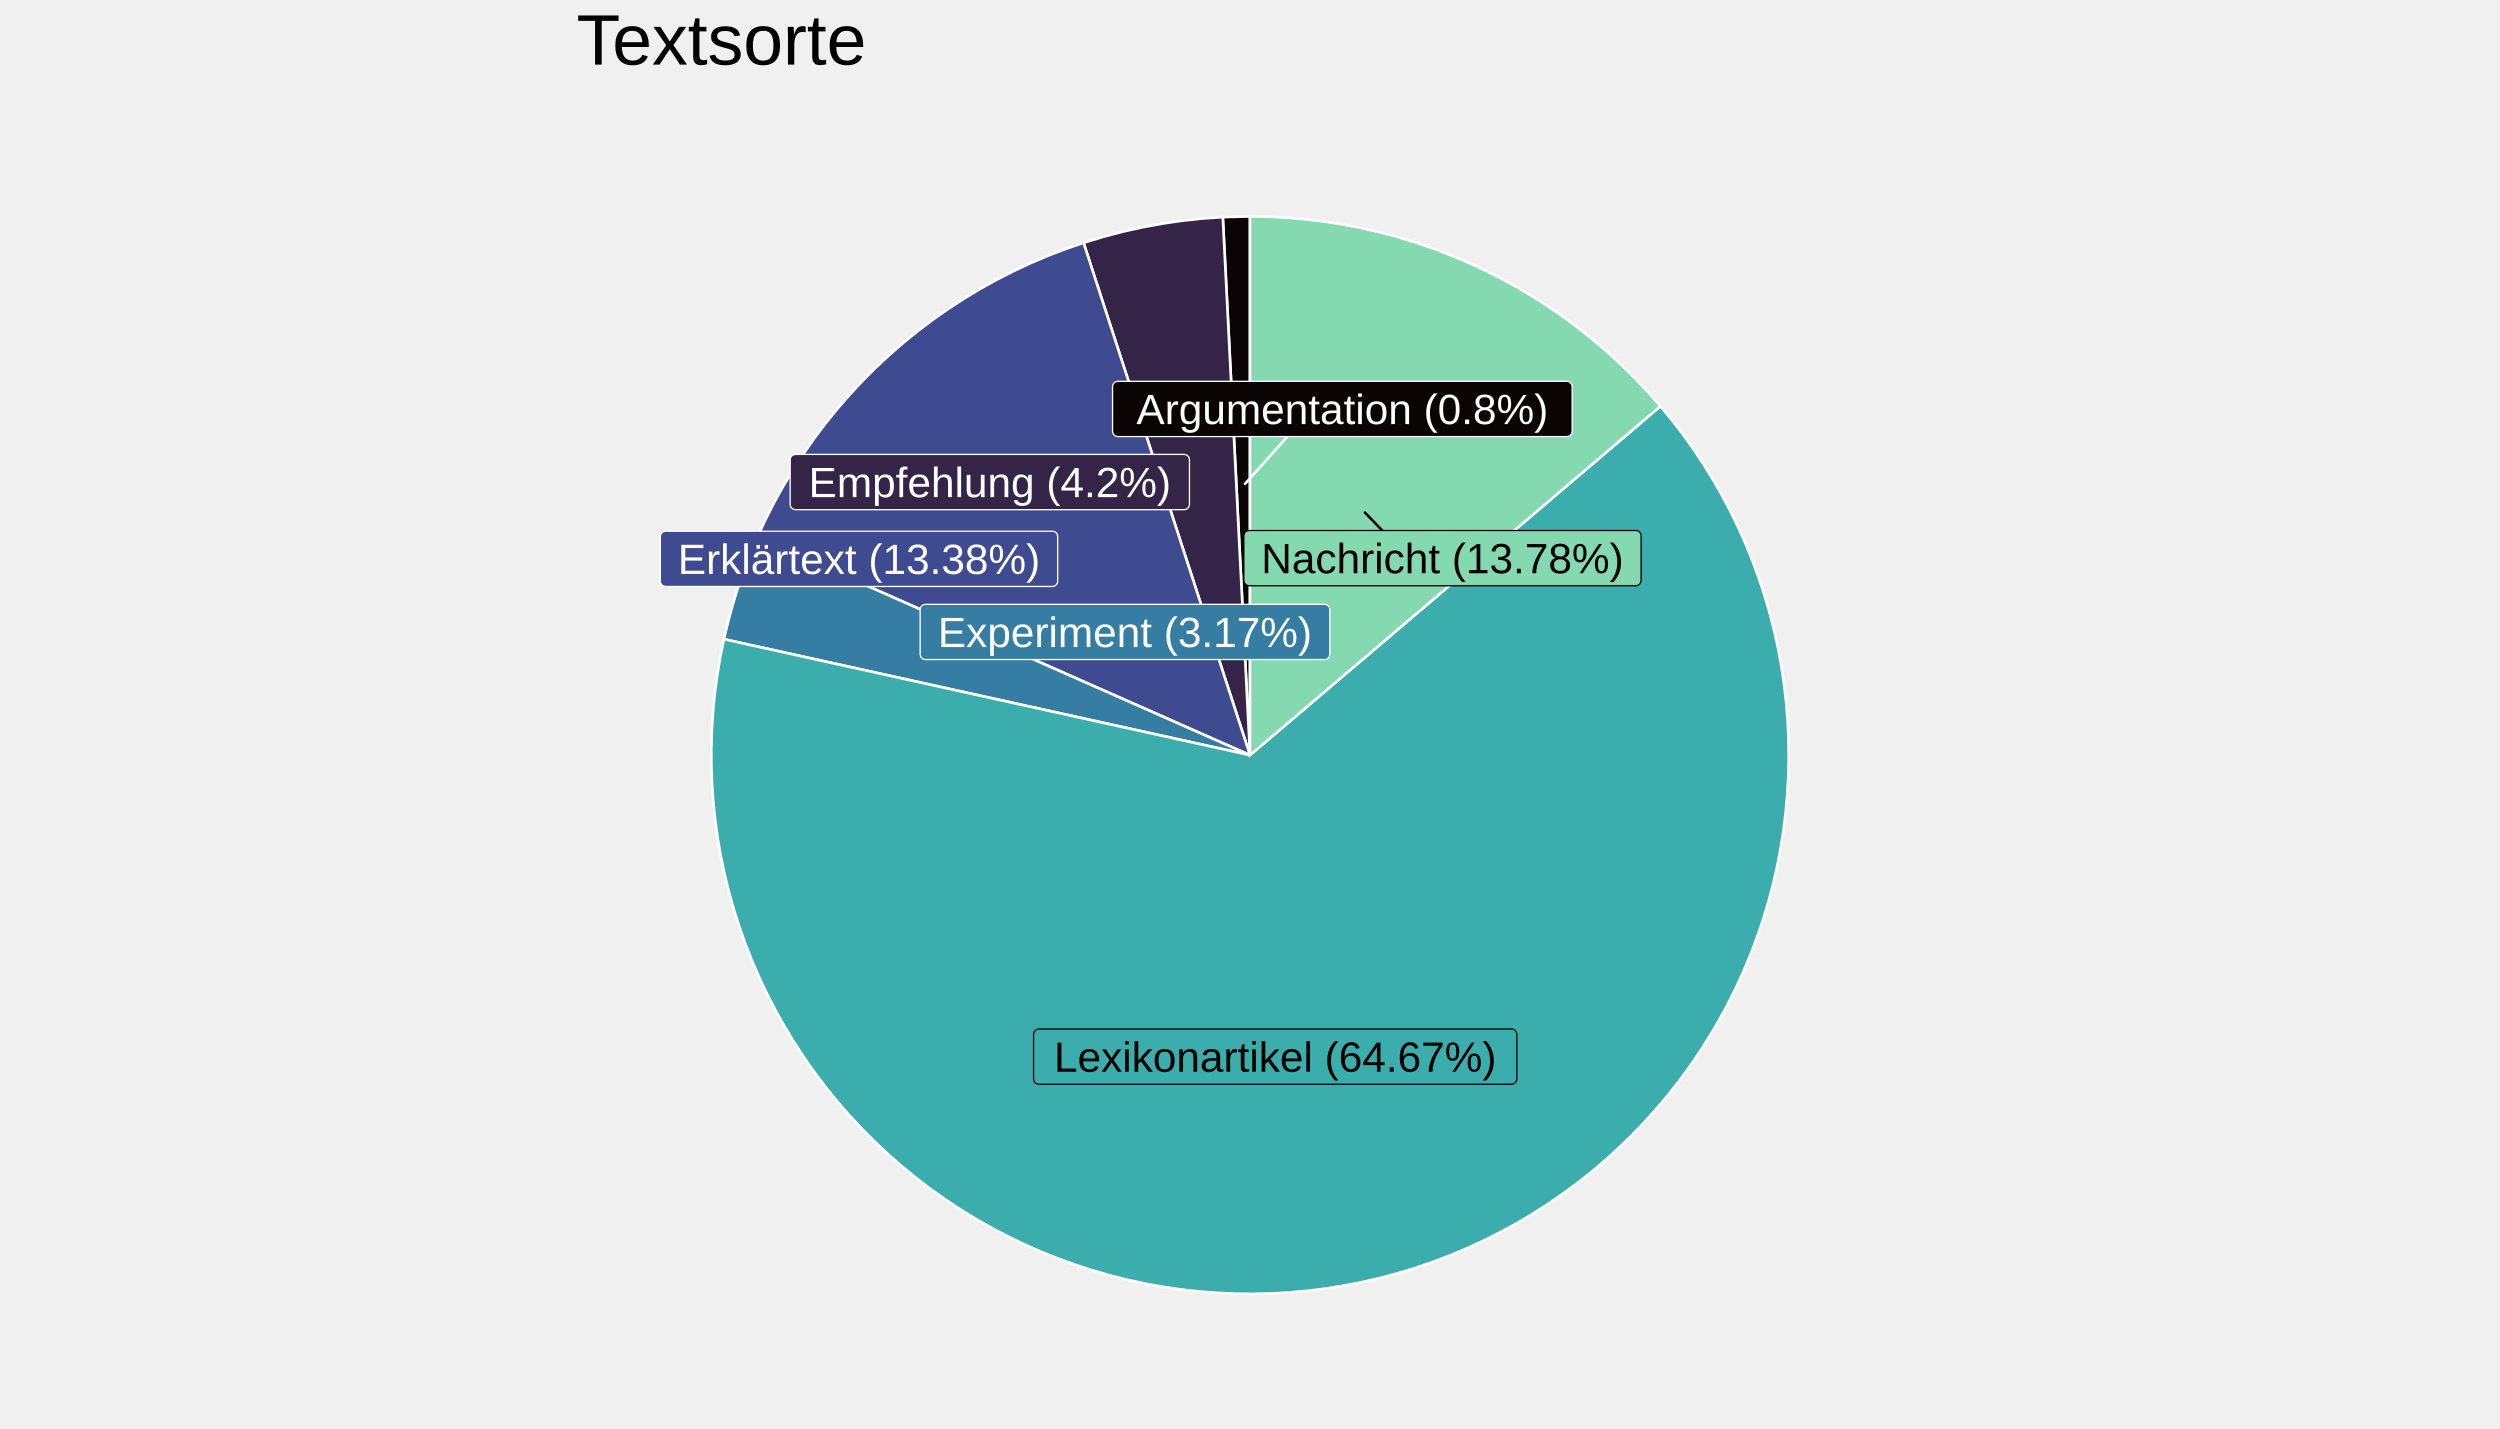
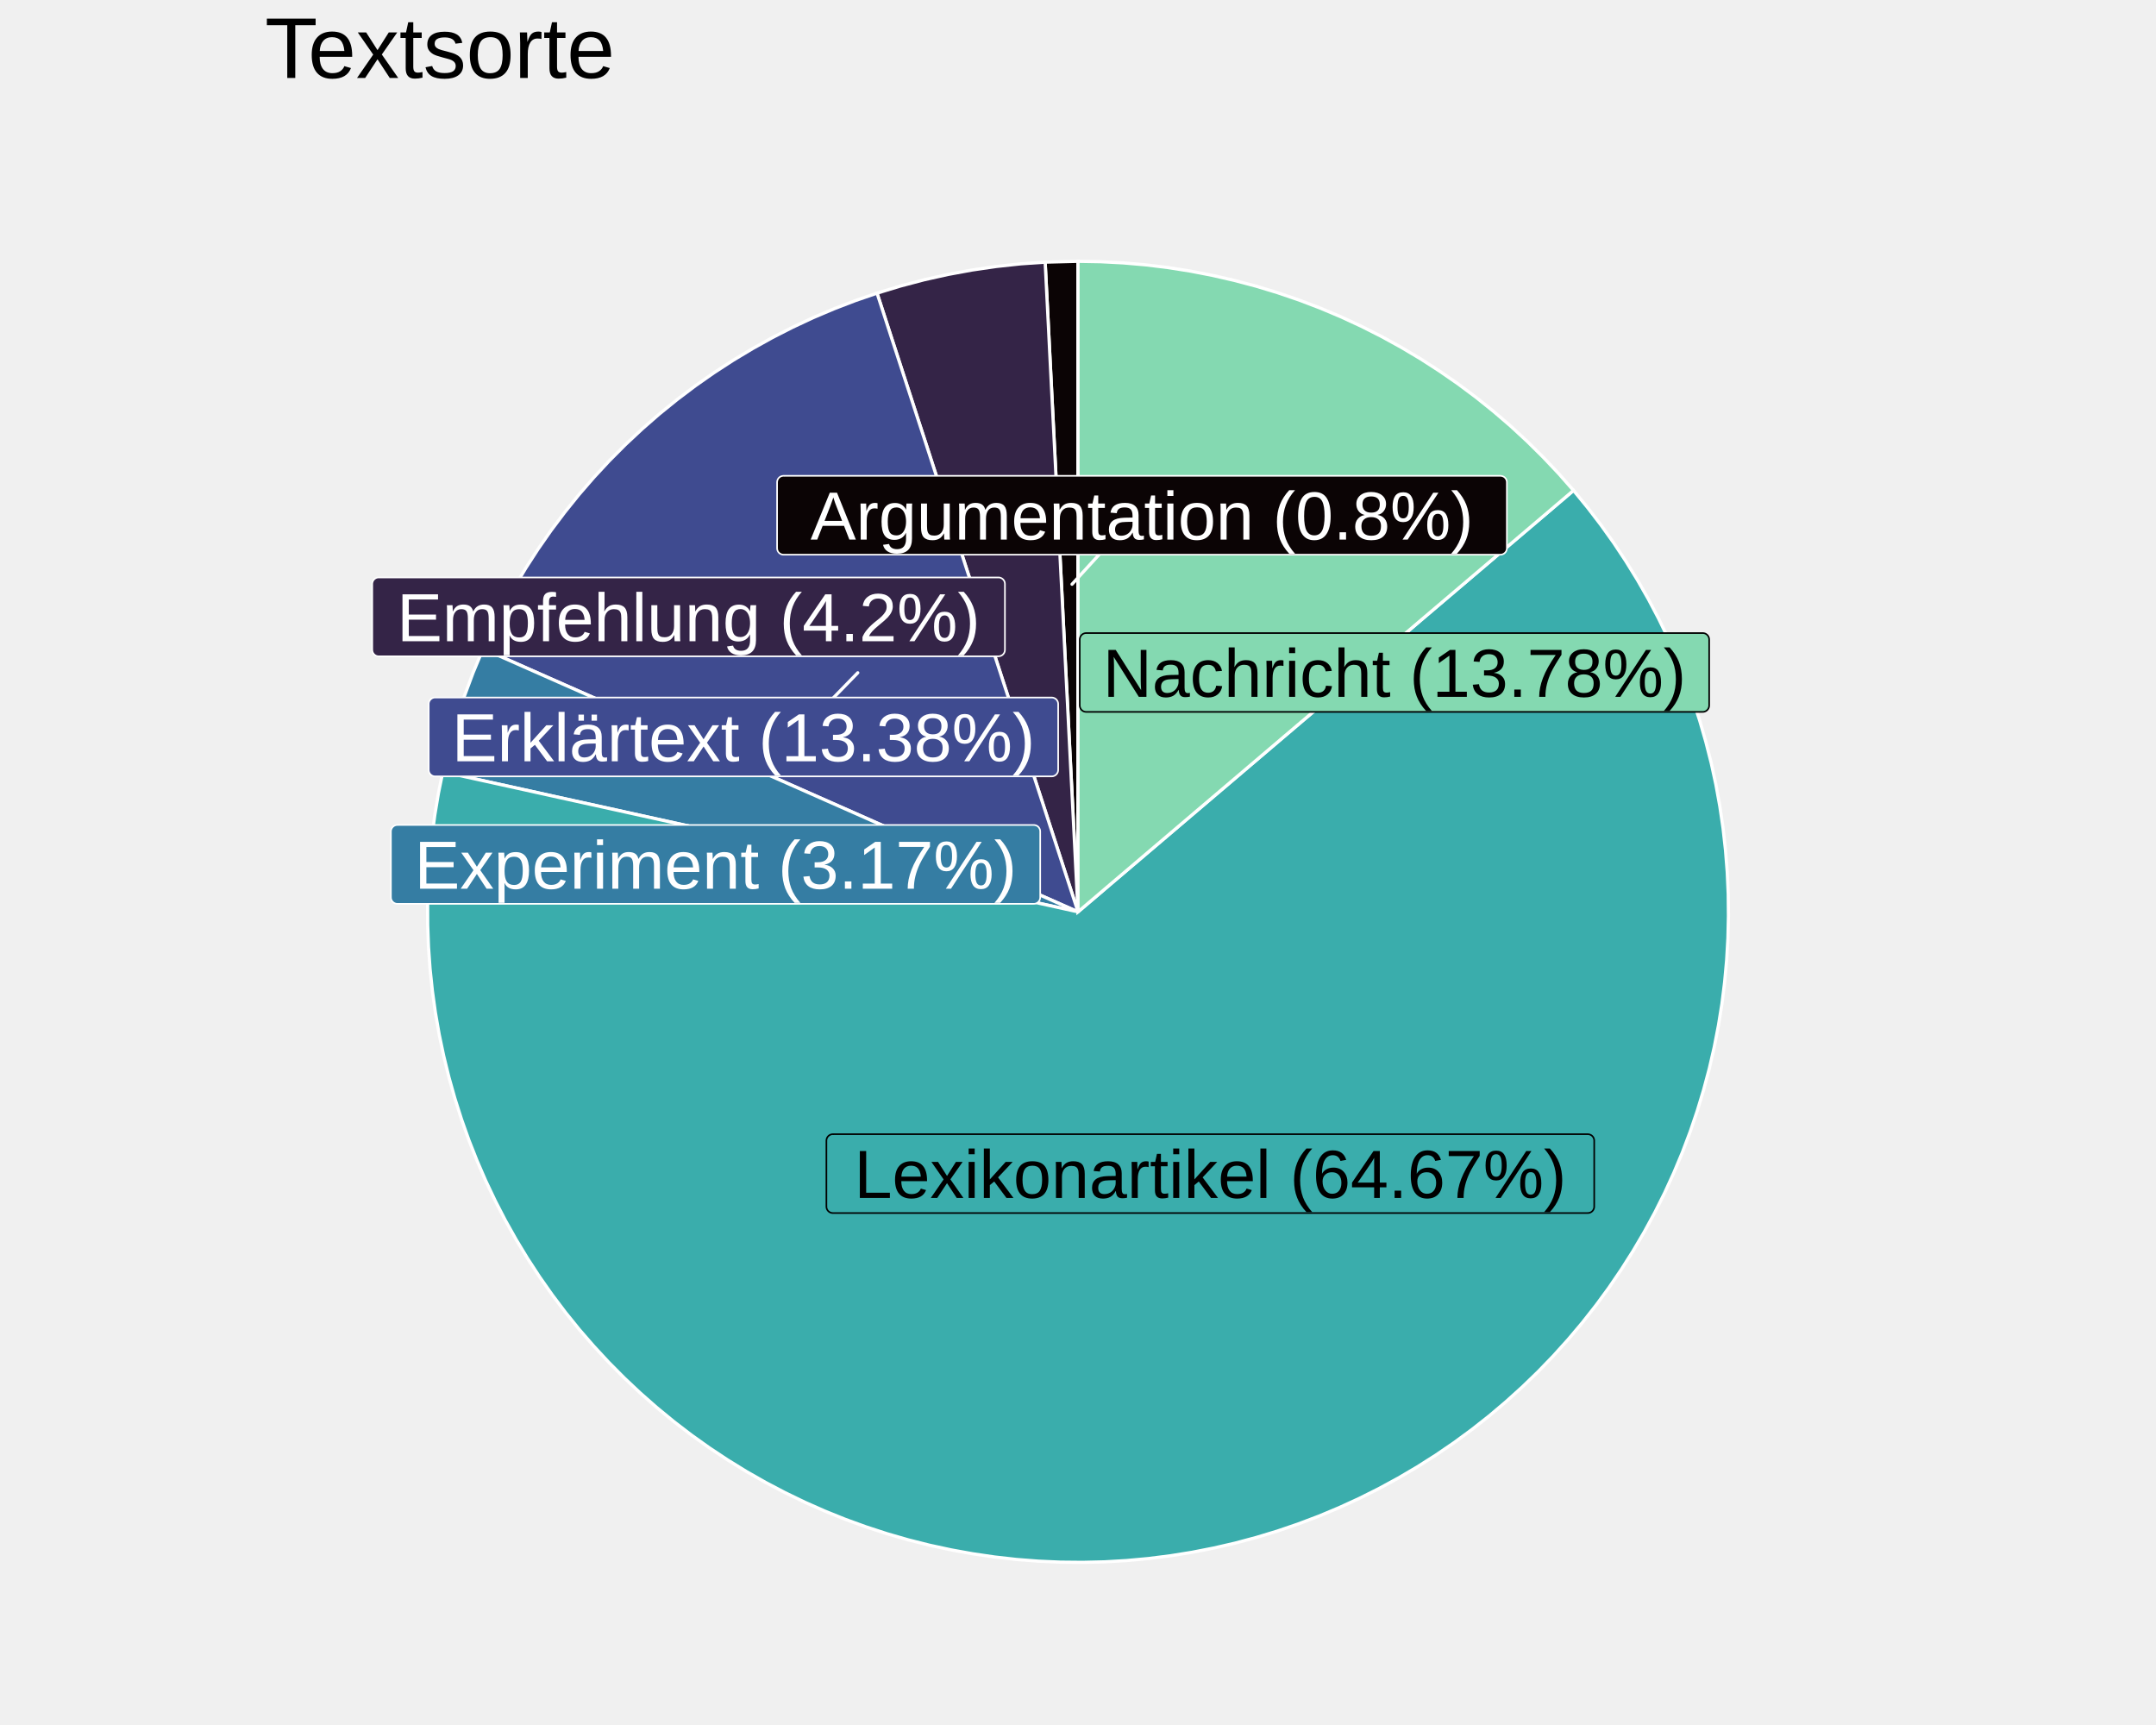
- <svg xmlns="http://www.w3.org/2000/svg" class="svglite" width="1008.00pt" height="576.00pt" viewBox="0 0 1008.00 576.00">
+ <svg xmlns="http://www.w3.org/2000/svg" class="svglite" width="720.00pt" height="576.00pt" viewBox="0 0 720.00 576.00">
  <defs>
    <style type="text/css">
    .svglite line, .svglite polyline, .svglite polygon, .svglite path, .svglite rect, .svglite circle {
      fill: none;
      stroke: #000000;
      stroke-linecap: round;
      stroke-linejoin: round;
      stroke-miterlimit: 10.00;
    }
    .svglite text {
      white-space: pre;
    }
  </style>
  </defs>
  <rect width="100%" height="100%" style="stroke: none; fill: none;" />
  <defs>
-     <clipPath id="cpMC4wMHwxMDA4LjAwfDAuMDB8NTc2LjAw">
-       <rect x="0.00" y="0.00" width="1008.00" height="576.00" />
+     <clipPath id="cpMC4wMHw3MjAuMDB8MC4wMHw1NzYuMDA=">
+       <rect x="0.00" y="0.00" width="720.00" height="576.00" />
    </clipPath>
  </defs>
-   <g clip-path="url(#cpMC4wMHwxMDA4LjAwfDAuMDB8NTc2LjAw)">
+   <g clip-path="url(#cpMC4wMHw3MjAuMDB8MC4wMHw1NzYuMDA=)">
</g>
  <defs>
-     <clipPath id="cpMjMyLjQ4fDc3NS41MnwzMi45NXw1NzYuMDA=">
-       <rect x="232.48" y="32.95" width="543.05" height="543.05" />
+     <clipPath id="cpODguNDh8NjMxLjUyfDMyLjk1fDU3Ni4wMA==">
+       <rect x="88.48" y="32.95" width="543.05" height="543.05" />
    </clipPath>
  </defs>
-   <g clip-path="url(#cpMjMyLjQ4fDc3NS41MnwzMi45NXw1NzYuMDA=)">
-     <polygon points="504.00,304.48 504.00,296.99 504.00,289.50 504.00,282.01 504.00,274.52 504.00,267.03 504.00,259.54 504.00,252.05 504.00,244.56 504.00,237.06 504.00,229.57 504.00,222.08 504.00,214.59 504.00,207.10 504.00,199.61 504.00,192.12 504.00,184.63 504.00,177.14 504.00,169.65 504.00,162.16 504.00,154.67 504.00,147.18 504.00,139.69 504.00,132.20 504.00,124.71 504.00,117.22 504.00,109.73 504.00,102.24 504.00,94.75 504.00,87.26 493.03,87.54 493.41,95.02 493.79,102.50 494.17,109.98 494.54,117.46 494.92,124.94 495.30,132.42 495.68,139.90 496.06,147.38 496.44,154.86 496.81,162.34 497.19,169.82 497.57,177.30 497.95,184.79 498.33,192.27 498.71,199.75 499.08,207.23 499.46,214.71 499.84,222.19 500.22,229.67 500.60,237.15 500.97,244.63 501.35,252.11 501.73,259.59 502.11,267.07 502.49,274.55 502.87,282.04 503.24,289.52 503.62,297.00 504.00,304.48 " style="stroke-width: 1.07; stroke: #FFFFFF; stroke-linecap: butt; stroke-linejoin: miter; fill: #0B0405;" />
-     <polygon points="504.00,304.48 503.62,297.00 503.24,289.52 502.87,282.04 502.49,274.55 502.11,267.07 501.73,259.59 501.35,252.11 500.97,244.63 500.60,237.15 500.22,229.67 499.84,222.19 499.46,214.71 499.08,207.23 498.71,199.75 498.33,192.27 497.95,184.79 497.57,177.30 497.19,169.82 496.81,162.34 496.44,154.86 496.06,147.38 495.68,139.90 495.30,132.42 494.92,124.94 494.54,117.46 494.17,109.98 493.79,102.50 493.41,95.02 493.03,87.54 484.87,88.10 476.74,88.98 468.65,90.16 460.60,91.64 452.62,93.42 444.71,95.51 436.89,97.89 439.20,105.01 441.51,112.14 443.83,119.26 446.14,126.38 448.46,133.51 450.77,140.63 453.09,147.75 455.40,154.88 457.71,162.00 460.03,169.13 462.34,176.25 464.66,183.37 466.97,190.50 469.29,197.62 471.60,204.74 473.91,211.87 476.23,218.99 478.54,226.12 480.86,233.24 483.17,240.36 485.49,247.49 487.80,254.61 490.11,261.73 492.43,268.86 494.74,275.98 497.06,283.11 499.37,290.23 501.69,297.35 504.00,304.48 " style="stroke-width: 1.07; stroke: #FFFFFF; stroke-linecap: butt; stroke-linejoin: miter; fill: #342447;" />
-     <polygon points="504.00,304.48 501.69,297.35 499.37,290.23 497.06,283.11 494.74,275.98 492.43,268.86 490.11,261.73 487.80,254.61 485.49,247.49 483.17,240.36 480.86,233.24 478.54,226.12 476.23,218.99 473.91,211.87 471.60,204.74 469.29,197.62 466.97,190.50 464.66,183.37 462.34,176.25 460.03,169.13 457.71,162.00 455.40,154.88 453.09,147.75 450.77,140.63 448.46,133.51 446.14,126.38 443.83,119.26 441.51,112.14 439.20,105.01 436.89,97.89 429.69,100.36 422.59,103.09 415.59,106.06 408.70,109.28 401.93,112.74 395.28,116.43 388.76,120.35 382.38,124.50 376.16,128.86 370.09,133.45 364.18,138.24 358.45,143.24 352.89,148.43 347.52,153.82 342.34,159.39 337.36,165.14 332.59,171.06 328.02,177.14 323.67,183.38 319.54,189.77 315.64,196.29 311.97,202.95 308.53,209.74 305.33,216.64 312.18,219.67 319.03,222.70 325.89,225.73 332.74,228.76 339.59,231.78 346.44,234.81 353.29,237.84 360.14,240.87 366.99,243.90 373.84,246.93 380.69,249.96 387.54,252.99 394.39,256.02 401.24,259.04 408.09,262.07 414.94,265.10 421.79,268.13 428.64,271.16 435.49,274.19 442.34,277.22 449.20,280.25 456.05,283.28 462.90,286.30 469.75,289.33 476.60,292.36 483.45,295.39 490.30,298.42 497.15,301.45 504.00,304.48 " style="stroke-width: 1.07; stroke: #FFFFFF; stroke-linecap: butt; stroke-linejoin: miter; fill: #3F4B90;" />
-     <polygon points="504.00,304.48 497.15,301.45 490.30,298.42 483.45,295.39 476.60,292.36 469.75,289.33 462.90,286.30 456.05,283.28 449.20,280.25 442.34,277.22 435.49,274.19 428.64,271.16 421.79,268.13 414.94,265.10 408.09,262.07 401.24,259.04 394.39,256.02 387.54,252.99 380.69,249.96 373.84,246.93 366.99,243.90 360.14,240.87 353.29,237.84 346.44,234.81 339.59,231.78 332.74,228.76 325.89,225.73 319.03,222.70 312.18,219.67 305.33,216.64 301.99,224.63 298.97,232.74 296.27,240.97 293.91,249.30 291.88,257.71 299.19,259.33 306.50,260.94 313.82,262.55 321.13,264.16 328.45,265.78 335.76,267.39 343.08,269.00 350.39,270.61 357.71,272.23 365.02,273.84 372.34,275.45 379.65,277.06 386.97,278.68 394.28,280.29 401.60,281.90 408.91,283.51 416.22,285.13 423.54,286.74 430.85,288.35 438.17,289.96 445.48,291.58 452.80,293.19 460.11,294.80 467.43,296.41 474.74,298.03 482.06,299.64 489.37,301.25 496.69,302.86 504.00,304.48 " style="stroke-width: 1.07; stroke: #FFFFFF; stroke-linecap: butt; stroke-linejoin: miter; fill: #357DA3;" />
-     <polygon points="504.00,304.48 496.69,302.86 489.37,301.25 482.06,299.64 474.74,298.03 467.43,296.41 460.11,294.80 452.80,293.19 445.48,291.58 438.17,289.96 430.85,288.35 423.54,286.74 416.22,285.13 408.91,283.51 401.60,281.90 394.28,280.29 386.97,278.68 379.65,277.06 372.34,275.45 365.02,273.84 357.71,272.23 350.39,270.61 343.08,269.00 335.76,267.39 328.45,265.78 321.13,264.16 313.82,262.55 306.50,260.94 299.19,259.33 291.88,257.71 290.41,264.92 289.20,272.17 288.23,279.46 287.50,286.78 287.03,294.12 286.80,301.47 286.83,308.83 287.10,316.18 287.62,323.52 288.39,330.83 289.40,338.11 290.66,345.36 292.17,352.56 293.92,359.70 295.91,366.78 298.14,373.79 300.60,380.72 303.30,387.56 306.23,394.31 309.38,400.95 312.76,407.49 316.36,413.90 320.17,420.19 324.19,426.35 328.42,432.37 332.85,438.24 337.48,443.96 342.30,449.51 347.30,454.90 352.48,460.12 357.84,465.16 363.36,470.02 369.05,474.69 374.88,479.16 380.87,483.43 387.00,487.49 393.26,491.35 399.65,494.99 406.16,498.41 412.79,501.62 419.51,504.59 426.33,507.34 433.25,509.85 440.24,512.13 447.31,514.17 454.44,515.97 461.63,517.52 468.86,518.83 476.14,519.90 483.45,520.72 490.78,521.29 498.13,521.62 505.48,521.69 512.84,521.52 520.18,521.09 527.50,520.42 534.80,519.50 542.06,518.33 549.28,516.92 556.45,515.27 563.55,513.37 570.59,511.24 577.55,508.86 584.43,506.26 591.21,503.42 597.90,500.35 604.48,497.06 610.94,493.55 617.28,489.82 623.49,485.88 629.56,481.73 635.49,477.38 641.27,472.83 646.89,468.08 652.34,463.15 657.63,458.04 662.74,452.75 667.67,447.29 672.41,441.67 676.96,435.89 681.31,429.96 685.45,423.88 689.39,417.67 693.12,411.33 696.63,404.87 699.92,398.29 702.98,391.60 705.82,384.82 708.42,377.94 710.79,370.97 712.92,363.94 714.82,356.83 716.47,349.66 717.87,342.44 719.04,335.18 719.95,327.88 720.62,320.56 721.04,313.22 721.21,305.86 721.14,298.51 720.81,291.16 720.23,283.83 719.41,276.52 718.34,269.24 717.03,262.01 715.47,254.82 713.66,247.69 711.62,240.63 709.34,233.63 706.82,226.72 704.08,219.90 701.10,213.18 697.89,206.55 694.47,200.05 690.82,193.66 686.96,187.40 682.90,181.27 678.62,175.28 674.15,169.45 669.48,163.76 663.77,168.62 658.07,173.47 652.36,178.32 646.65,183.17 640.95,188.03 635.24,192.88 629.54,197.73 623.83,202.58 618.12,207.43 612.42,212.29 606.71,217.14 601.01,221.99 595.30,226.84 589.59,231.69 583.89,236.55 578.18,241.40 572.47,246.25 566.77,251.10 561.06,255.96 555.36,260.81 549.65,265.66 543.94,270.51 538.24,275.36 532.53,280.22 526.82,285.07 521.12,289.92 515.41,294.77 509.71,299.63 504.00,304.48 " style="stroke-width: 1.07; stroke: #FFFFFF; stroke-linecap: butt; stroke-linejoin: miter; fill: #3AADAC;" />
-     <polygon points="504.00,304.48 509.71,299.63 515.41,294.77 521.12,289.92 526.82,285.07 532.53,280.22 538.24,275.36 543.94,270.51 549.65,265.66 555.36,260.81 561.06,255.96 566.77,251.10 572.47,246.25 578.18,241.40 583.89,236.55 589.59,231.69 595.30,226.84 601.01,221.99 606.71,217.14 612.42,212.29 618.12,207.43 623.83,202.58 629.54,197.73 635.24,192.88 640.95,188.03 646.65,183.17 652.36,178.32 658.07,173.47 663.77,168.62 669.48,163.76 664.51,158.12 659.34,152.65 653.99,147.36 648.46,142.25 642.75,137.35 636.88,132.64 630.85,128.14 624.66,123.86 618.33,119.78 611.87,115.94 605.27,112.31 598.56,108.92 591.73,105.76 584.79,102.84 577.76,100.16 570.64,97.73 563.44,95.55 556.16,93.62 548.83,91.94 541.44,90.51 534.01,89.34 526.54,88.43 519.04,87.78 511.52,87.39 504.00,87.26 504.00,94.75 504.00,102.24 504.00,109.73 504.00,117.22 504.00,124.71 504.00,132.20 504.00,139.69 504.00,147.18 504.00,154.67 504.00,162.16 504.00,169.65 504.00,177.14 504.00,184.63 504.00,192.12 504.00,199.61 504.00,207.10 504.00,214.59 504.00,222.08 504.00,229.57 504.00,237.06 504.00,244.56 504.00,252.05 504.00,259.54 504.00,267.03 504.00,274.52 504.00,282.01 504.00,289.50 504.00,296.99 504.00,304.48 " style="stroke-width: 1.07; stroke: #FFFFFF; stroke-linecap: butt; stroke-linejoin: miter; fill: #84D9B1;" />
-     <line x1="519.06" y1="176.02" x2="502.00" y2="195.08" style="stroke-width: 1.07; stroke: #FFFFFF;" />
-     <line x1="557.34" y1="213.90" x2="550.35" y2="206.69" style="stroke-width: 1.07;" />
-     <polygon points="450.74,176.02 631.74,176.02 631.65,176.02 632.00,176.01 632.34,175.94 632.66,175.81 632.96,175.64 633.23,175.42 633.46,175.16 633.65,174.87 633.79,174.55 633.87,174.21 633.90,173.86 633.90,173.86 633.90,155.91 633.90,155.91 633.87,155.57 633.79,155.23 633.65,154.91 633.46,154.61 633.23,154.35 632.96,154.13 632.66,153.96 632.34,153.84 632.00,153.77 631.74,153.75 450.74,153.75 451.00,153.77 450.66,153.75 450.31,153.80 449.98,153.89 449.66,154.04 449.38,154.24 449.13,154.48 448.92,154.76 448.76,155.07 448.65,155.40 448.59,155.74 448.58,155.91 448.58,173.86 448.59,173.69 448.59,174.04 448.65,174.38 448.76,174.71 448.92,175.02 449.13,175.29 449.38,175.53 449.66,175.73 449.98,175.88 450.31,175.98 450.66,176.02 " style="stroke-width: 0.53; stroke: #FFFFFF; fill: #0B0405;" />
-     <text x="541.24" y="170.98" text-anchor="middle" style="font-size: 17.07px;fill: #FFFFFF; font-family: &quot;Arimo&quot;;" textLength="175.23px" lengthAdjust="spacingAndGlyphs">Argumentation (0.8%)</text>
-     <polygon points="320.76,205.49 477.43,205.49 477.35,205.49 477.69,205.48 478.03,205.41 478.36,205.29 478.66,205.11 478.93,204.89 479.16,204.63 479.35,204.34 479.48,204.02 479.56,203.68 479.59,203.33 479.59,203.33 479.59,185.38 479.59,185.38 479.56,185.04 479.48,184.70 479.35,184.38 479.16,184.09 478.93,183.83 478.66,183.61 478.36,183.43 478.03,183.31 477.69,183.24 477.43,183.22 320.76,183.22 321.02,183.24 320.67,183.23 320.33,183.27 319.99,183.36 319.68,183.51 319.39,183.71 319.14,183.95 318.94,184.23 318.77,184.54 318.66,184.87 318.61,185.21 318.60,185.38 318.60,203.33 318.61,203.16 318.61,203.51 318.66,203.85 318.77,204.18 318.94,204.49 319.14,204.77 319.39,205.01 319.68,205.20 319.99,205.35 320.33,205.45 320.67,205.49 " style="stroke-width: 0.53; stroke: #FFFFFF; fill: #342447;" />
-     <text x="399.10" y="200.45" text-anchor="middle" style="font-size: 17.07px;fill: #FFFFFF; font-family: &quot;Arimo&quot;;" textLength="150.91px" lengthAdjust="spacingAndGlyphs">Empfehlung (4.2%)</text>
-     <polygon points="268.41,236.46 424.29,236.46 424.21,236.45 424.55,236.44 424.89,236.37 425.22,236.25 425.52,236.07 425.79,235.85 426.02,235.59 426.20,235.30 426.34,234.98 426.42,234.64 426.45,234.30 426.45,234.30 426.45,216.35 426.45,216.35 426.42,216.00 426.34,215.66 426.20,215.34 426.02,215.05 425.79,214.79 425.52,214.57 425.22,214.39 424.89,214.27 424.55,214.20 424.29,214.19 268.41,214.19 268.67,214.20 268.33,214.19 267.98,214.23 267.65,214.33 267.33,214.47 267.05,214.67 266.80,214.91 266.59,215.19 266.43,215.50 266.32,215.83 266.26,216.17 266.25,216.35 266.25,234.30 266.26,234.12 266.26,234.47 266.32,234.81 266.43,235.14 266.59,235.45 266.80,235.73 267.05,235.97 267.33,236.17 267.65,236.31 267.98,236.41 268.33,236.45 " style="stroke-width: 0.53; stroke: #FFFFFF; fill: #3F4B90;" />
-     <text x="346.35" y="231.42" text-anchor="middle" style="font-size: 17.07px;fill: #FFFFFF; font-family: &quot;Arimo&quot;;" textLength="150.12px" lengthAdjust="spacingAndGlyphs">Erklärtext (13.38%)</text>
-     <polygon points="373.16,265.93 534.01,265.93 533.92,265.93 534.27,265.91 534.61,265.84 534.93,265.72 535.23,265.55 535.50,265.33 535.73,265.07 535.92,264.77 536.06,264.45 536.14,264.11 536.17,263.77 536.17,263.77 536.17,245.82 536.17,245.82 536.14,245.47 536.06,245.13 535.92,244.81 535.73,244.52 535.50,244.26 535.23,244.04 534.93,243.87 534.61,243.74 534.27,243.67 534.01,243.66 373.16,243.66 373.42,243.67 373.07,243.66 372.73,243.70 372.39,243.80 372.08,243.95 371.79,244.14 371.54,244.39 371.33,244.66 371.17,244.97 371.06,245.30 371.01,245.64 371.00,245.82 371.00,263.77 371.01,263.59 371.01,263.94 371.06,264.28 371.17,264.61 371.33,264.92 371.54,265.20 371.79,265.44 372.08,265.64 372.39,265.79 372.73,265.88 373.07,265.93 " style="stroke-width: 0.53; stroke: #FFFFFF; fill: #357DA3;" />
-     <text x="453.58" y="260.89" text-anchor="middle" style="font-size: 17.07px;fill: #FFFFFF; font-family: &quot;Arimo&quot;;" textLength="155.09px" lengthAdjust="spacingAndGlyphs">Experiment (3.17%)</text>
-     <polygon points="418.90,437.16 609.43,437.16 609.34,437.16 609.69,437.15 610.03,437.08 610.35,436.96 610.65,436.78 610.92,436.56 611.15,436.30 611.34,436.01 611.47,435.69 611.56,435.35 611.59,435.00 611.59,435.00 611.59,417.05 611.59,417.05 611.56,416.71 611.47,416.37 611.34,416.05 611.15,415.76 610.92,415.50 610.65,415.28 610.35,415.10 610.03,414.98 609.69,414.91 609.43,414.89 418.90,414.89 419.16,414.91 418.81,414.90 418.47,414.94 418.13,415.03 417.82,415.18 417.53,415.38 417.28,415.62 417.07,415.90 416.91,416.21 416.80,416.54 416.75,416.88 416.74,417.05 416.74,435.00 416.75,434.83 416.75,435.18 416.80,435.52 416.91,435.85 417.07,436.16 417.28,436.44 417.53,436.68 417.82,436.87 418.13,437.02 418.47,437.12 418.81,437.16 " style="stroke-width: 0.53; fill: #3AADAC;" />
-     <text x="514.16" y="432.12" text-anchor="middle" style="font-size: 17.07px; font-family: &quot;Arimo&quot;;" textLength="184.77px" lengthAdjust="spacingAndGlyphs">Lexikonartikel (64.67%)</text>
-     <polygon points="503.67,236.17 659.53,236.17 659.45,236.17 659.79,236.15 660.13,236.08 660.46,235.96 660.76,235.78 661.03,235.56 661.26,235.30 661.45,235.01 661.58,234.69 661.67,234.35 661.69,234.01 661.69,234.01 661.69,216.06 661.69,216.06 661.67,215.71 661.58,215.37 661.45,215.05 661.26,214.76 661.03,214.50 660.76,214.28 660.46,214.11 660.13,213.98 659.79,213.91 659.53,213.90 503.67,213.90 503.93,213.91 503.58,213.90 503.24,213.94 502.90,214.04 502.59,214.19 502.30,214.38 502.05,214.63 501.84,214.90 501.68,215.21 501.57,215.54 501.52,215.88 501.51,216.06 501.51,234.01 501.52,233.83 501.52,234.18 501.57,234.52 501.68,234.85 501.84,235.16 502.05,235.44 502.30,235.68 502.59,235.88 502.90,236.03 503.24,236.12 503.58,236.17 " style="stroke-width: 0.53; fill: #84D9B1;" />
-     <text x="581.60" y="231.13" text-anchor="middle" style="font-size: 17.07px; font-family: &quot;Arimo&quot;;" textLength="150.11px" lengthAdjust="spacingAndGlyphs">Nachricht (13.78%)</text>
+   <g clip-path="url(#cpODguNDh8NjMxLjUyfDMyLjk1fDU3Ni4wMA==)">
+     <polygon points="360.00,304.48 360.00,296.99 360.00,289.50 360.00,282.01 360.00,274.52 360.00,267.03 360.00,259.54 360.00,252.05 360.00,244.56 360.00,237.06 360.00,229.57 360.00,222.08 360.00,214.59 360.00,207.10 360.00,199.61 360.00,192.12 360.00,184.63 360.00,177.14 360.00,169.65 360.00,162.16 360.00,154.67 360.00,147.18 360.00,139.69 360.00,132.20 360.00,124.71 360.00,117.22 360.00,109.73 360.00,102.24 360.00,94.75 360.00,87.26 349.03,87.54 349.41,95.02 349.79,102.50 350.17,109.98 350.54,117.46 350.92,124.94 351.30,132.42 351.68,139.90 352.06,147.38 352.44,154.86 352.81,162.34 353.19,169.82 353.57,177.30 353.95,184.79 354.33,192.27 354.71,199.75 355.08,207.23 355.46,214.71 355.84,222.19 356.22,229.67 356.60,237.15 356.97,244.63 357.35,252.11 357.73,259.59 358.11,267.07 358.49,274.55 358.87,282.04 359.24,289.52 359.62,297.00 360.00,304.48 " style="stroke-width: 1.07; stroke: #FFFFFF; stroke-linecap: butt; stroke-linejoin: miter; fill: #0B0405;" />
+     <polygon points="360.00,304.48 359.62,297.00 359.24,289.52 358.87,282.04 358.49,274.55 358.11,267.07 357.73,259.59 357.35,252.11 356.97,244.63 356.60,237.15 356.22,229.67 355.84,222.19 355.46,214.71 355.08,207.23 354.71,199.75 354.33,192.27 353.95,184.79 353.57,177.30 353.19,169.82 352.81,162.34 352.44,154.86 352.06,147.38 351.68,139.90 351.30,132.42 350.92,124.94 350.54,117.46 350.17,109.98 349.79,102.50 349.41,95.02 349.03,87.54 340.87,88.10 332.74,88.98 324.65,90.16 316.60,91.64 308.62,93.42 300.71,95.51 292.89,97.89 295.20,105.01 297.51,112.14 299.83,119.26 302.14,126.38 304.46,133.51 306.77,140.63 309.09,147.75 311.40,154.88 313.71,162.00 316.03,169.13 318.34,176.25 320.66,183.37 322.97,190.50 325.29,197.62 327.60,204.74 329.91,211.87 332.23,218.99 334.54,226.12 336.86,233.24 339.17,240.36 341.49,247.49 343.80,254.61 346.11,261.73 348.43,268.86 350.74,275.98 353.06,283.11 355.37,290.23 357.69,297.35 360.00,304.48 " style="stroke-width: 1.07; stroke: #FFFFFF; stroke-linecap: butt; stroke-linejoin: miter; fill: #342447;" />
+     <polygon points="360.00,304.48 357.69,297.35 355.37,290.23 353.06,283.11 350.74,275.98 348.43,268.86 346.11,261.73 343.80,254.61 341.49,247.49 339.17,240.36 336.86,233.24 334.54,226.12 332.23,218.99 329.91,211.87 327.60,204.74 325.29,197.62 322.97,190.50 320.66,183.37 318.34,176.25 316.03,169.13 313.71,162.00 311.40,154.88 309.09,147.75 306.77,140.63 304.46,133.51 302.14,126.38 299.83,119.26 297.51,112.14 295.20,105.01 292.89,97.89 285.69,100.36 278.59,103.09 271.59,106.06 264.70,109.28 257.93,112.74 251.28,116.43 244.76,120.35 238.38,124.50 232.16,128.86 226.09,133.45 220.18,138.24 214.45,143.24 208.89,148.43 203.52,153.82 198.34,159.39 193.36,165.14 188.59,171.06 184.02,177.14 179.67,183.38 175.54,189.77 171.64,196.29 167.97,202.95 164.53,209.74 161.33,216.64 168.18,219.67 175.03,222.70 181.89,225.73 188.74,228.76 195.59,231.78 202.44,234.81 209.29,237.84 216.14,240.87 222.99,243.90 229.84,246.93 236.69,249.96 243.54,252.99 250.39,256.02 257.24,259.04 264.09,262.07 270.94,265.10 277.79,268.13 284.64,271.16 291.49,274.19 298.34,277.22 305.20,280.25 312.05,283.28 318.90,286.30 325.75,289.33 332.60,292.36 339.45,295.39 346.30,298.42 353.15,301.45 360.00,304.48 " style="stroke-width: 1.07; stroke: #FFFFFF; stroke-linecap: butt; stroke-linejoin: miter; fill: #3F4B90;" />
+     <polygon points="360.00,304.48 353.15,301.45 346.30,298.42 339.45,295.39 332.60,292.36 325.75,289.33 318.90,286.30 312.05,283.28 305.20,280.25 298.34,277.22 291.49,274.19 284.64,271.16 277.79,268.13 270.94,265.10 264.09,262.07 257.24,259.04 250.39,256.02 243.54,252.99 236.69,249.96 229.84,246.93 222.99,243.90 216.14,240.87 209.29,237.84 202.44,234.81 195.59,231.78 188.74,228.76 181.89,225.73 175.03,222.70 168.18,219.67 161.33,216.64 157.99,224.63 154.97,232.74 152.27,240.97 149.91,249.30 147.88,257.71 155.19,259.33 162.50,260.94 169.82,262.55 177.13,264.16 184.45,265.78 191.76,267.39 199.08,269.00 206.39,270.61 213.71,272.23 221.02,273.84 228.34,275.45 235.65,277.06 242.97,278.68 250.28,280.29 257.60,281.90 264.91,283.51 272.22,285.13 279.54,286.74 286.85,288.35 294.17,289.96 301.48,291.58 308.80,293.19 316.11,294.80 323.43,296.41 330.74,298.03 338.06,299.64 345.37,301.25 352.69,302.86 360.00,304.48 " style="stroke-width: 1.07; stroke: #FFFFFF; stroke-linecap: butt; stroke-linejoin: miter; fill: #357DA3;" />
+     <polygon points="360.00,304.48 352.69,302.86 345.37,301.25 338.06,299.64 330.74,298.03 323.43,296.41 316.11,294.80 308.80,293.19 301.48,291.58 294.17,289.96 286.85,288.35 279.54,286.74 272.22,285.13 264.91,283.51 257.60,281.90 250.28,280.29 242.97,278.68 235.65,277.06 228.34,275.45 221.02,273.84 213.71,272.23 206.39,270.61 199.08,269.00 191.76,267.39 184.45,265.78 177.13,264.16 169.82,262.55 162.50,260.94 155.19,259.33 147.88,257.71 146.41,264.92 145.20,272.17 144.23,279.46 143.50,286.78 143.03,294.12 142.80,301.47 142.83,308.83 143.10,316.18 143.62,323.52 144.39,330.83 145.40,338.11 146.66,345.36 148.17,352.56 149.92,359.70 151.91,366.78 154.14,373.79 156.60,380.72 159.30,387.56 162.23,394.31 165.38,400.95 168.76,407.49 172.36,413.90 176.17,420.19 180.19,426.35 184.42,432.37 188.85,438.24 193.48,443.96 198.30,449.51 203.30,454.90 208.48,460.12 213.84,465.16 219.36,470.02 225.05,474.69 230.88,479.16 236.87,483.43 243.00,487.49 249.26,491.35 255.65,494.99 262.16,498.41 268.79,501.62 275.51,504.59 282.33,507.34 289.25,509.85 296.24,512.13 303.31,514.17 310.44,515.97 317.63,517.52 324.86,518.83 332.14,519.90 339.45,520.72 346.78,521.29 354.13,521.62 361.48,521.69 368.84,521.52 376.18,521.09 383.50,520.42 390.80,519.50 398.06,518.33 405.28,516.92 412.45,515.27 419.55,513.37 426.59,511.24 433.55,508.86 440.43,506.26 447.21,503.42 453.90,500.35 460.48,497.06 466.94,493.55 473.28,489.82 479.49,485.88 485.56,481.73 491.49,477.38 497.27,472.83 502.89,468.08 508.34,463.15 513.63,458.04 518.74,452.75 523.67,447.29 528.41,441.67 532.96,435.89 537.31,429.96 541.45,423.88 545.39,417.67 549.12,411.33 552.63,404.87 555.92,398.29 558.98,391.60 561.82,384.82 564.42,377.94 566.79,370.97 568.92,363.94 570.82,356.83 572.47,349.66 573.87,342.44 575.04,335.18 575.95,327.88 576.62,320.56 577.04,313.22 577.21,305.86 577.14,298.51 576.81,291.16 576.23,283.83 575.41,276.52 574.34,269.24 573.03,262.01 571.47,254.82 569.66,247.69 567.62,240.63 565.34,233.63 562.82,226.72 560.08,219.90 557.10,213.18 553.89,206.55 550.47,200.05 546.82,193.66 542.96,187.40 538.90,181.27 534.62,175.28 530.15,169.45 525.48,163.76 519.77,168.62 514.07,173.47 508.36,178.32 502.65,183.17 496.95,188.03 491.24,192.88 485.54,197.73 479.83,202.58 474.12,207.43 468.42,212.29 462.71,217.14 457.01,221.99 451.30,226.84 445.59,231.69 439.89,236.55 434.18,241.40 428.47,246.25 422.77,251.10 417.06,255.96 411.36,260.81 405.65,265.66 399.94,270.51 394.24,275.36 388.53,280.22 382.82,285.07 377.12,289.92 371.41,294.77 365.71,299.63 360.00,304.48 " style="stroke-width: 1.07; stroke: #FFFFFF; stroke-linecap: butt; stroke-linejoin: miter; fill: #3AADAC;" />
+     <polygon points="360.00,304.48 365.71,299.63 371.41,294.77 377.12,289.92 382.82,285.07 388.53,280.22 394.24,275.36 399.94,270.51 405.65,265.66 411.36,260.81 417.06,255.96 422.77,251.10 428.47,246.25 434.18,241.40 439.89,236.55 445.59,231.69 451.30,226.84 457.01,221.99 462.71,217.14 468.42,212.29 474.12,207.43 479.83,202.58 485.54,197.73 491.24,192.88 496.95,188.03 502.65,183.17 508.36,178.32 514.07,173.47 519.77,168.62 525.48,163.76 520.51,158.12 515.34,152.65 509.99,147.36 504.46,142.25 498.75,137.35 492.88,132.64 486.85,128.14 480.66,123.86 474.33,119.78 467.87,115.94 461.27,112.31 454.56,108.92 447.73,105.76 440.79,102.84 433.76,100.16 426.64,97.73 419.44,95.55 412.16,93.62 404.83,91.94 397.44,90.51 390.01,89.34 382.54,88.43 375.04,87.78 367.52,87.39 360.00,87.26 360.00,94.75 360.00,102.24 360.00,109.73 360.00,117.22 360.00,124.71 360.00,132.20 360.00,139.69 360.00,147.18 360.00,154.67 360.00,162.16 360.00,169.65 360.00,177.14 360.00,184.63 360.00,192.12 360.00,199.61 360.00,207.10 360.00,214.59 360.00,222.08 360.00,229.57 360.00,237.06 360.00,244.56 360.00,252.05 360.00,259.54 360.00,267.03 360.00,274.52 360.00,282.01 360.00,289.50 360.00,296.99 360.00,304.48 " style="stroke-width: 1.07; stroke: #FFFFFF; stroke-linecap: butt; stroke-linejoin: miter; fill: #84D9B1;" />
+     <line x1="367.03" y1="185.21" x2="358.00" y2="195.09" style="stroke-width: 1.07; stroke: #FFFFFF;" />
+     <line x1="278.41" y1="232.91" x2="286.45" y2="224.65" style="stroke-width: 1.07; stroke: #FFFFFF;" />
+     <polygon points="261.67,185.21 501.06,185.21 500.98,185.21 501.32,185.20 501.66,185.13 501.99,185.00 502.29,184.83 502.56,184.61 502.79,184.35 502.98,184.06 503.11,183.74 503.20,183.40 503.22,183.05 503.22,183.05 503.22,161.04 503.22,161.04 503.20,160.70 503.11,160.36 502.98,160.04 502.79,159.74 502.56,159.48 502.29,159.26 501.99,159.09 501.66,158.97 501.32,158.90 501.06,158.88 261.67,158.88 261.93,158.90 261.58,158.88 261.24,158.93 260.90,159.02 260.59,159.17 260.30,159.37 260.05,159.61 259.84,159.89 259.68,160.20 259.57,160.53 259.52,160.87 259.51,161.04 259.51,183.05 259.52,182.88 259.52,183.23 259.57,183.57 259.68,183.90 259.84,184.21 260.05,184.49 260.30,184.73 260.59,184.92 260.90,185.07 261.24,185.17 261.58,185.21 " style="stroke-width: 0.53; stroke: #FFFFFF; fill: #0B0405;" />
+     <text x="381.37" y="180.17" text-anchor="middle" style="font-size: 22.76px;fill: #FFFFFF; font-family: &quot;Liberation Sans&quot;;" textLength="233.63px" lengthAdjust="spacingAndGlyphs">Argumentation (0.8%)</text>
+     <polygon points="126.47,219.15 333.44,219.15 333.35,219.15 333.70,219.13 334.04,219.06 334.36,218.94 334.66,218.77 334.93,218.55 335.16,218.29 335.35,217.99 335.49,217.67 335.57,217.34 335.60,216.99 335.60,216.99 335.60,194.98 335.60,194.98 335.57,194.63 335.49,194.29 335.35,193.97 335.16,193.68 334.93,193.42 334.66,193.20 334.36,193.03 334.04,192.90 333.70,192.83 333.44,192.82 126.47,192.82 126.73,192.83 126.39,192.82 126.04,192.86 125.71,192.96 125.39,193.11 125.11,193.31 124.86,193.55 124.65,193.82 124.49,194.13 124.38,194.46 124.32,194.80 124.31,194.98 124.31,216.99 124.32,216.81 124.32,217.16 124.38,217.51 124.49,217.84 124.65,218.14 124.86,218.42 125.11,218.66 125.39,218.86 125.71,219.01 126.04,219.10 126.39,219.15 " style="stroke-width: 0.53; stroke: #FFFFFF; fill: #342447;" />
+     <text x="229.95" y="214.11" text-anchor="middle" style="font-size: 22.76px;fill: #FFFFFF; font-family: &quot;Liberation Sans&quot;;" textLength="201.20px" lengthAdjust="spacingAndGlyphs">Empfehlung (4.2%)</text>
+     <polygon points="145.33,259.24 351.22,259.24 351.13,259.24 351.48,259.23 351.82,259.16 352.14,259.03 352.44,258.86 352.71,258.64 352.94,258.38 353.13,258.09 353.27,257.77 353.35,257.43 353.38,257.08 353.38,257.08 353.38,235.07 353.38,235.07 353.35,234.72 353.27,234.39 353.13,234.07 352.94,233.77 352.71,233.51 352.44,233.29 352.14,233.12 351.82,233.00 351.48,232.93 351.22,232.91 145.33,232.91 145.59,232.93 145.24,232.91 144.89,232.95 144.56,233.05 144.25,233.20 143.96,233.40 143.71,233.64 143.50,233.92 143.34,234.22 143.23,234.55 143.17,234.90 143.17,235.07 143.17,257.08 143.17,256.91 143.17,257.26 143.23,257.60 143.34,257.93 143.50,258.24 143.71,258.51 143.96,258.75 144.25,258.95 144.56,259.10 144.89,259.20 145.24,259.24 " style="stroke-width: 0.53; stroke: #FFFFFF; fill: #3F4B90;" />
+     <text x="248.27" y="254.20" text-anchor="middle" style="font-size: 22.76px;fill: #FFFFFF; font-family: &quot;Liberation Sans&quot;;" textLength="200.13px" lengthAdjust="spacingAndGlyphs">Erklärtext (13.38%)</text>
+     <polygon points="132.71,301.80 345.22,301.80 345.13,301.80 345.48,301.79 345.82,301.72 346.15,301.59 346.45,301.42 346.72,301.20 346.95,300.94 347.13,300.65 347.27,300.33 347.35,299.99 347.38,299.64 347.38,299.64 347.38,277.63 347.38,277.63 347.35,277.28 347.27,276.95 347.13,276.63 346.95,276.33 346.72,276.07 346.45,275.85 346.15,275.68 345.82,275.56 345.48,275.49 345.22,275.47 132.71,275.47 132.97,275.49 132.62,275.47 132.28,275.52 131.95,275.61 131.63,275.76 131.35,275.96 131.09,276.20 130.89,276.48 130.72,276.78 130.61,277.11 130.56,277.46 130.55,277.63 130.55,299.64 130.56,299.47 130.56,299.82 130.61,300.16 130.72,300.49 130.89,300.80 131.09,301.07 131.35,301.31 131.63,301.51 131.95,301.66 132.28,301.76 132.62,301.80 " style="stroke-width: 0.53; stroke: #FFFFFF; fill: #357DA3;" />
+     <text x="238.97" y="296.76" text-anchor="middle" style="font-size: 22.76px;fill: #FFFFFF; font-family: &quot;Liberation Sans&quot;;" textLength="206.75px" lengthAdjust="spacingAndGlyphs">Experiment (3.17%)</text>
+     <polygon points="278.14,405.05 530.23,405.05 530.15,405.05 530.49,405.03 530.83,404.97 531.16,404.84 531.46,404.67 531.73,404.45 531.96,404.19 532.15,403.89 532.28,403.57 532.37,403.24 532.39,402.89 532.39,402.89 532.39,380.88 532.39,380.88 532.37,380.53 532.28,380.20 532.15,379.88 531.96,379.58 531.73,379.32 531.46,379.10 531.16,378.93 530.83,378.81 530.49,378.74 530.23,378.72 278.14,378.72 278.40,378.74 278.05,378.72 277.71,378.76 277.37,378.86 277.06,379.01 276.77,379.21 276.52,379.45 276.31,379.73 276.15,380.03 276.04,380.36 275.99,380.71 275.98,380.88 275.98,402.89 275.99,402.72 275.99,403.06 276.04,403.41 276.15,403.74 276.31,404.04 276.52,404.32 276.77,404.56 277.06,404.76 277.37,404.91 277.71,405.01 278.05,405.05 " style="stroke-width: 0.53; fill: #3AADAC;" />
+     <text x="404.19" y="400.01" text-anchor="middle" style="font-size: 22.76px; font-family: &quot;Liberation Sans&quot;;" textLength="246.33px" lengthAdjust="spacingAndGlyphs">Lexikonartikel (64.67%)</text>
+     <polygon points="362.74,237.72 568.62,237.72 568.53,237.71 568.88,237.70 569.22,237.63 569.55,237.51 569.85,237.33 570.12,237.11 570.35,236.85 570.53,236.56 570.67,236.24 570.75,235.90 570.78,235.56 570.78,235.56 570.78,213.55 570.78,213.55 570.75,213.20 570.67,212.86 570.53,212.54 570.35,212.25 570.12,211.99 569.85,211.77 569.55,211.59 569.22,211.47 568.88,211.40 568.62,211.39 362.74,211.39 363.00,211.40 362.66,211.39 362.31,211.43 361.98,211.53 361.66,211.67 361.38,211.87 361.13,212.11 360.92,212.39 360.76,212.70 360.65,213.03 360.59,213.37 360.58,213.55 360.58,235.56 360.59,235.38 360.59,235.73 360.65,236.07 360.76,236.40 360.92,236.71 361.13,236.99 361.38,237.23 361.66,237.43 361.98,237.58 362.31,237.67 362.66,237.71 " style="stroke-width: 0.53; fill: #84D9B1;" />
+     <text x="465.68" y="232.68" text-anchor="middle" style="font-size: 22.76px; font-family: &quot;Liberation Sans&quot;;" textLength="200.12px" lengthAdjust="spacingAndGlyphs">Nachricht (13.78%)</text>
  </g>
-   <g clip-path="url(#cpMC4wMHwxMDA4LjAwfDAuMDB8NTc2LjAw)">
-     <text x="232.48" y="26.04" style="font-size: 28.80px; font-family: &quot;Arimo&quot;;" textLength="127.64px" lengthAdjust="spacingAndGlyphs">Textsorte</text>
+   <g clip-path="url(#cpMC4wMHw3MjAuMDB8MC4wMHw1NzYuMDA=)">
+     <text x="88.48" y="26.04" style="font-size: 28.80px; font-family: &quot;Liberation Sans&quot;;" textLength="127.64px" lengthAdjust="spacingAndGlyphs">Textsorte</text>
  </g>
</svg>
